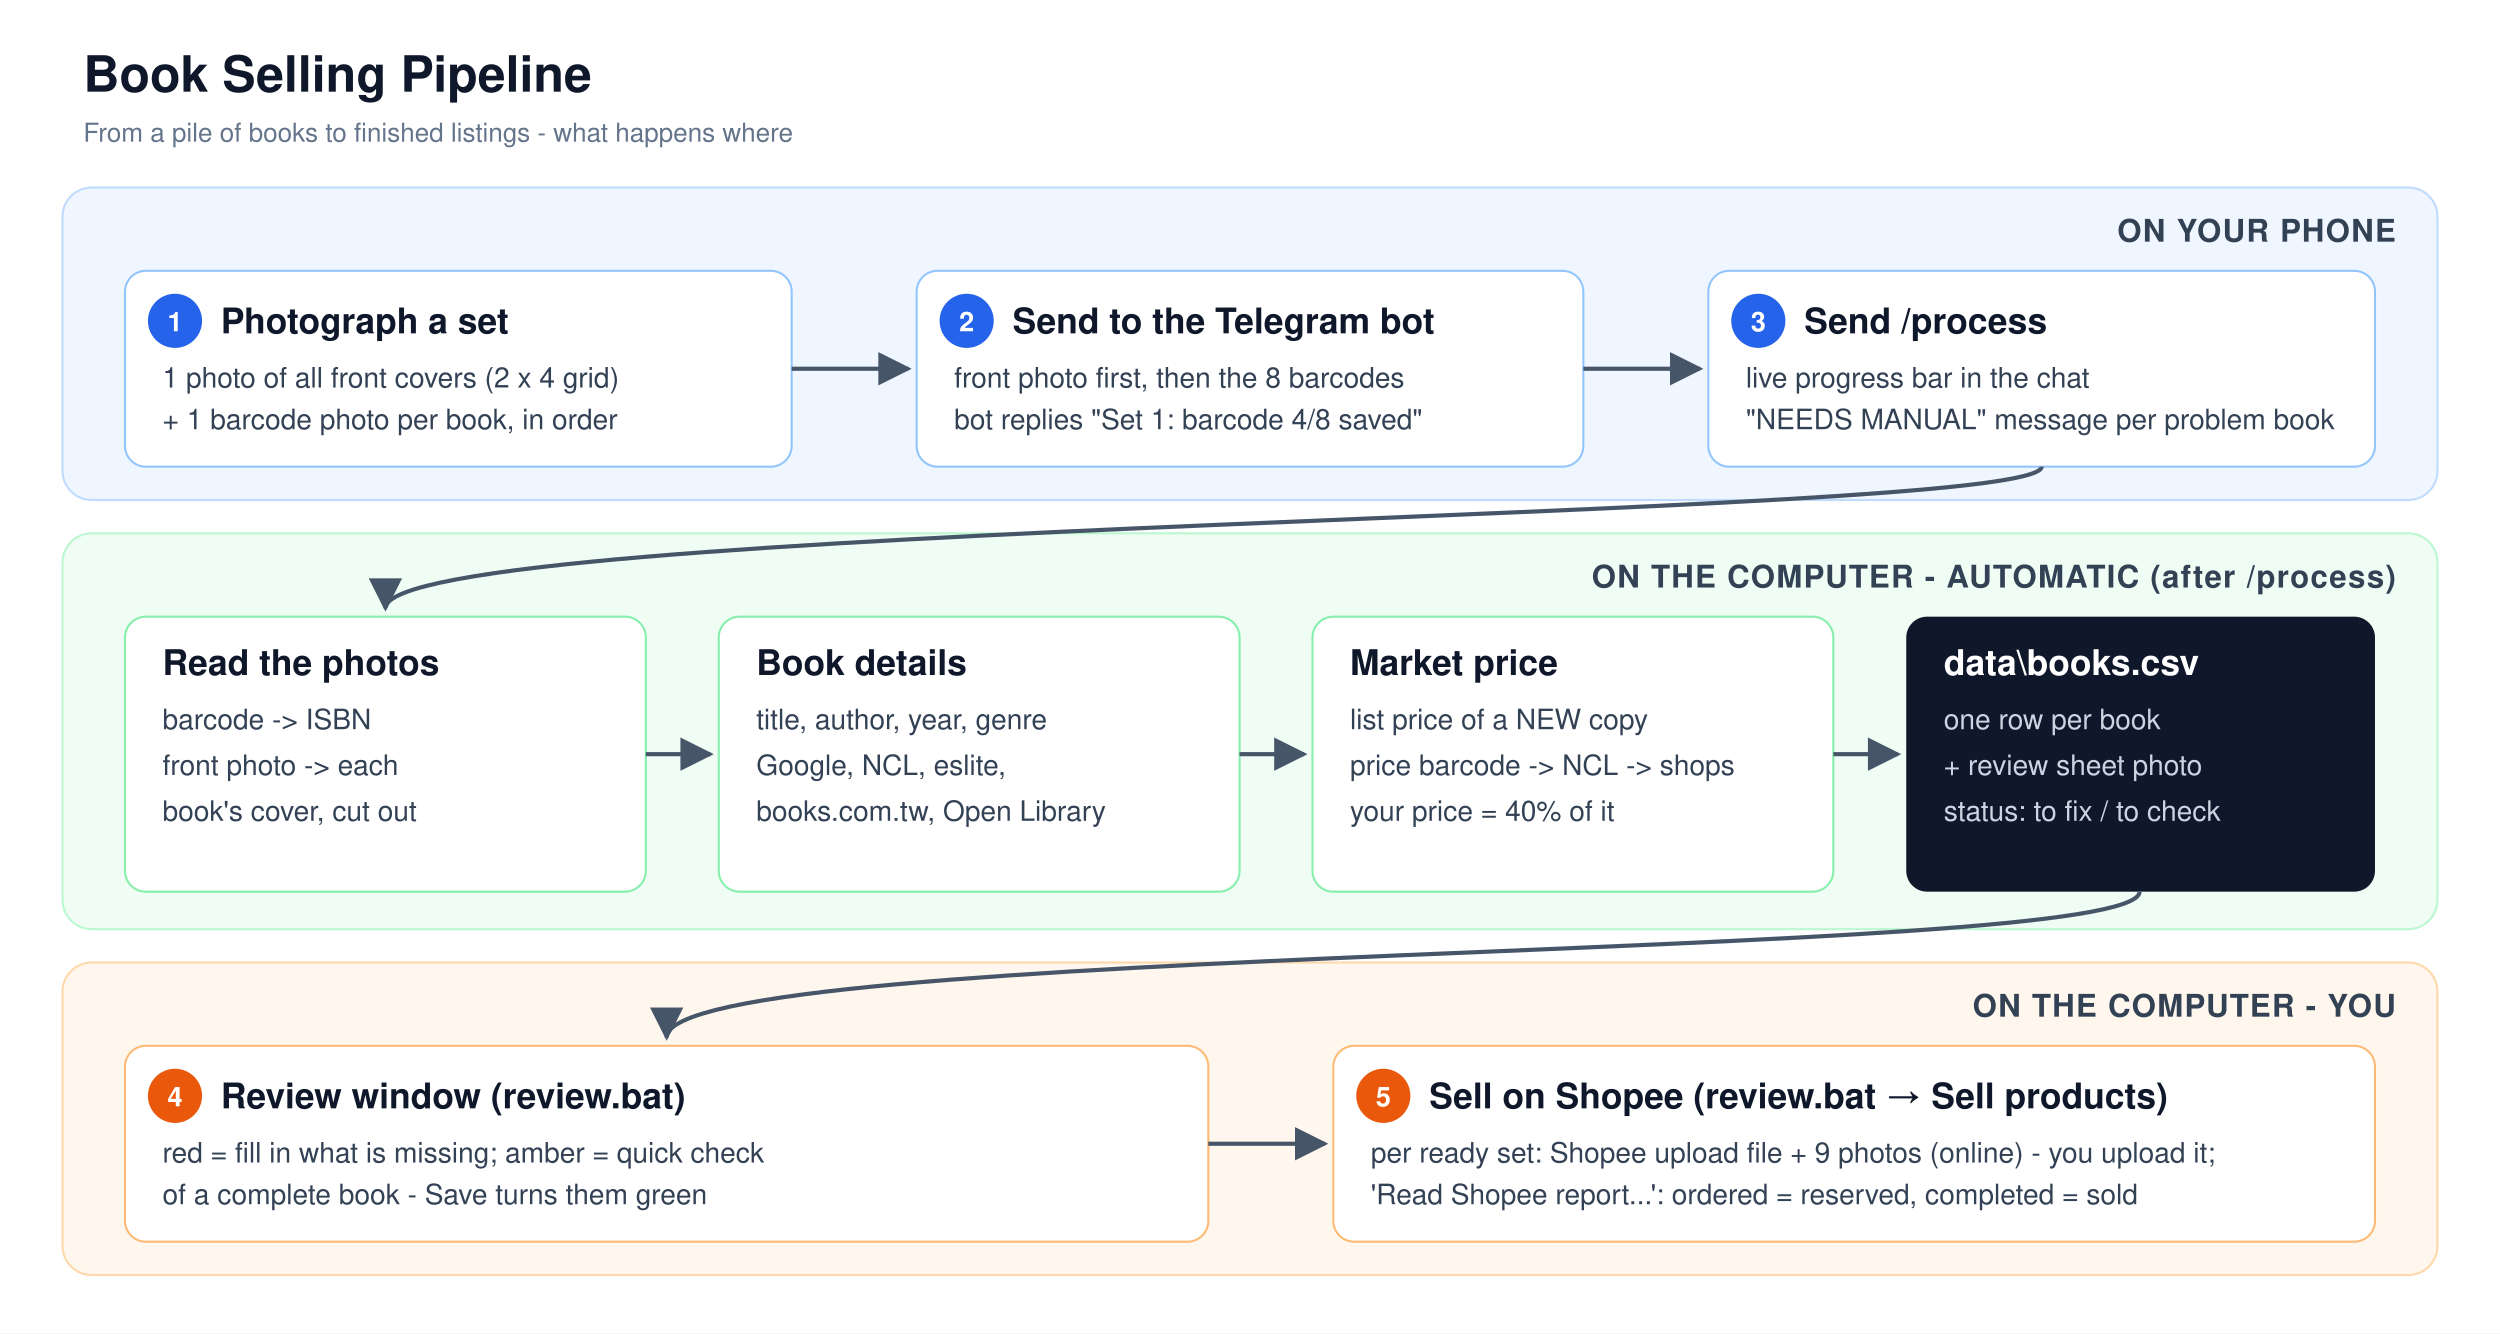
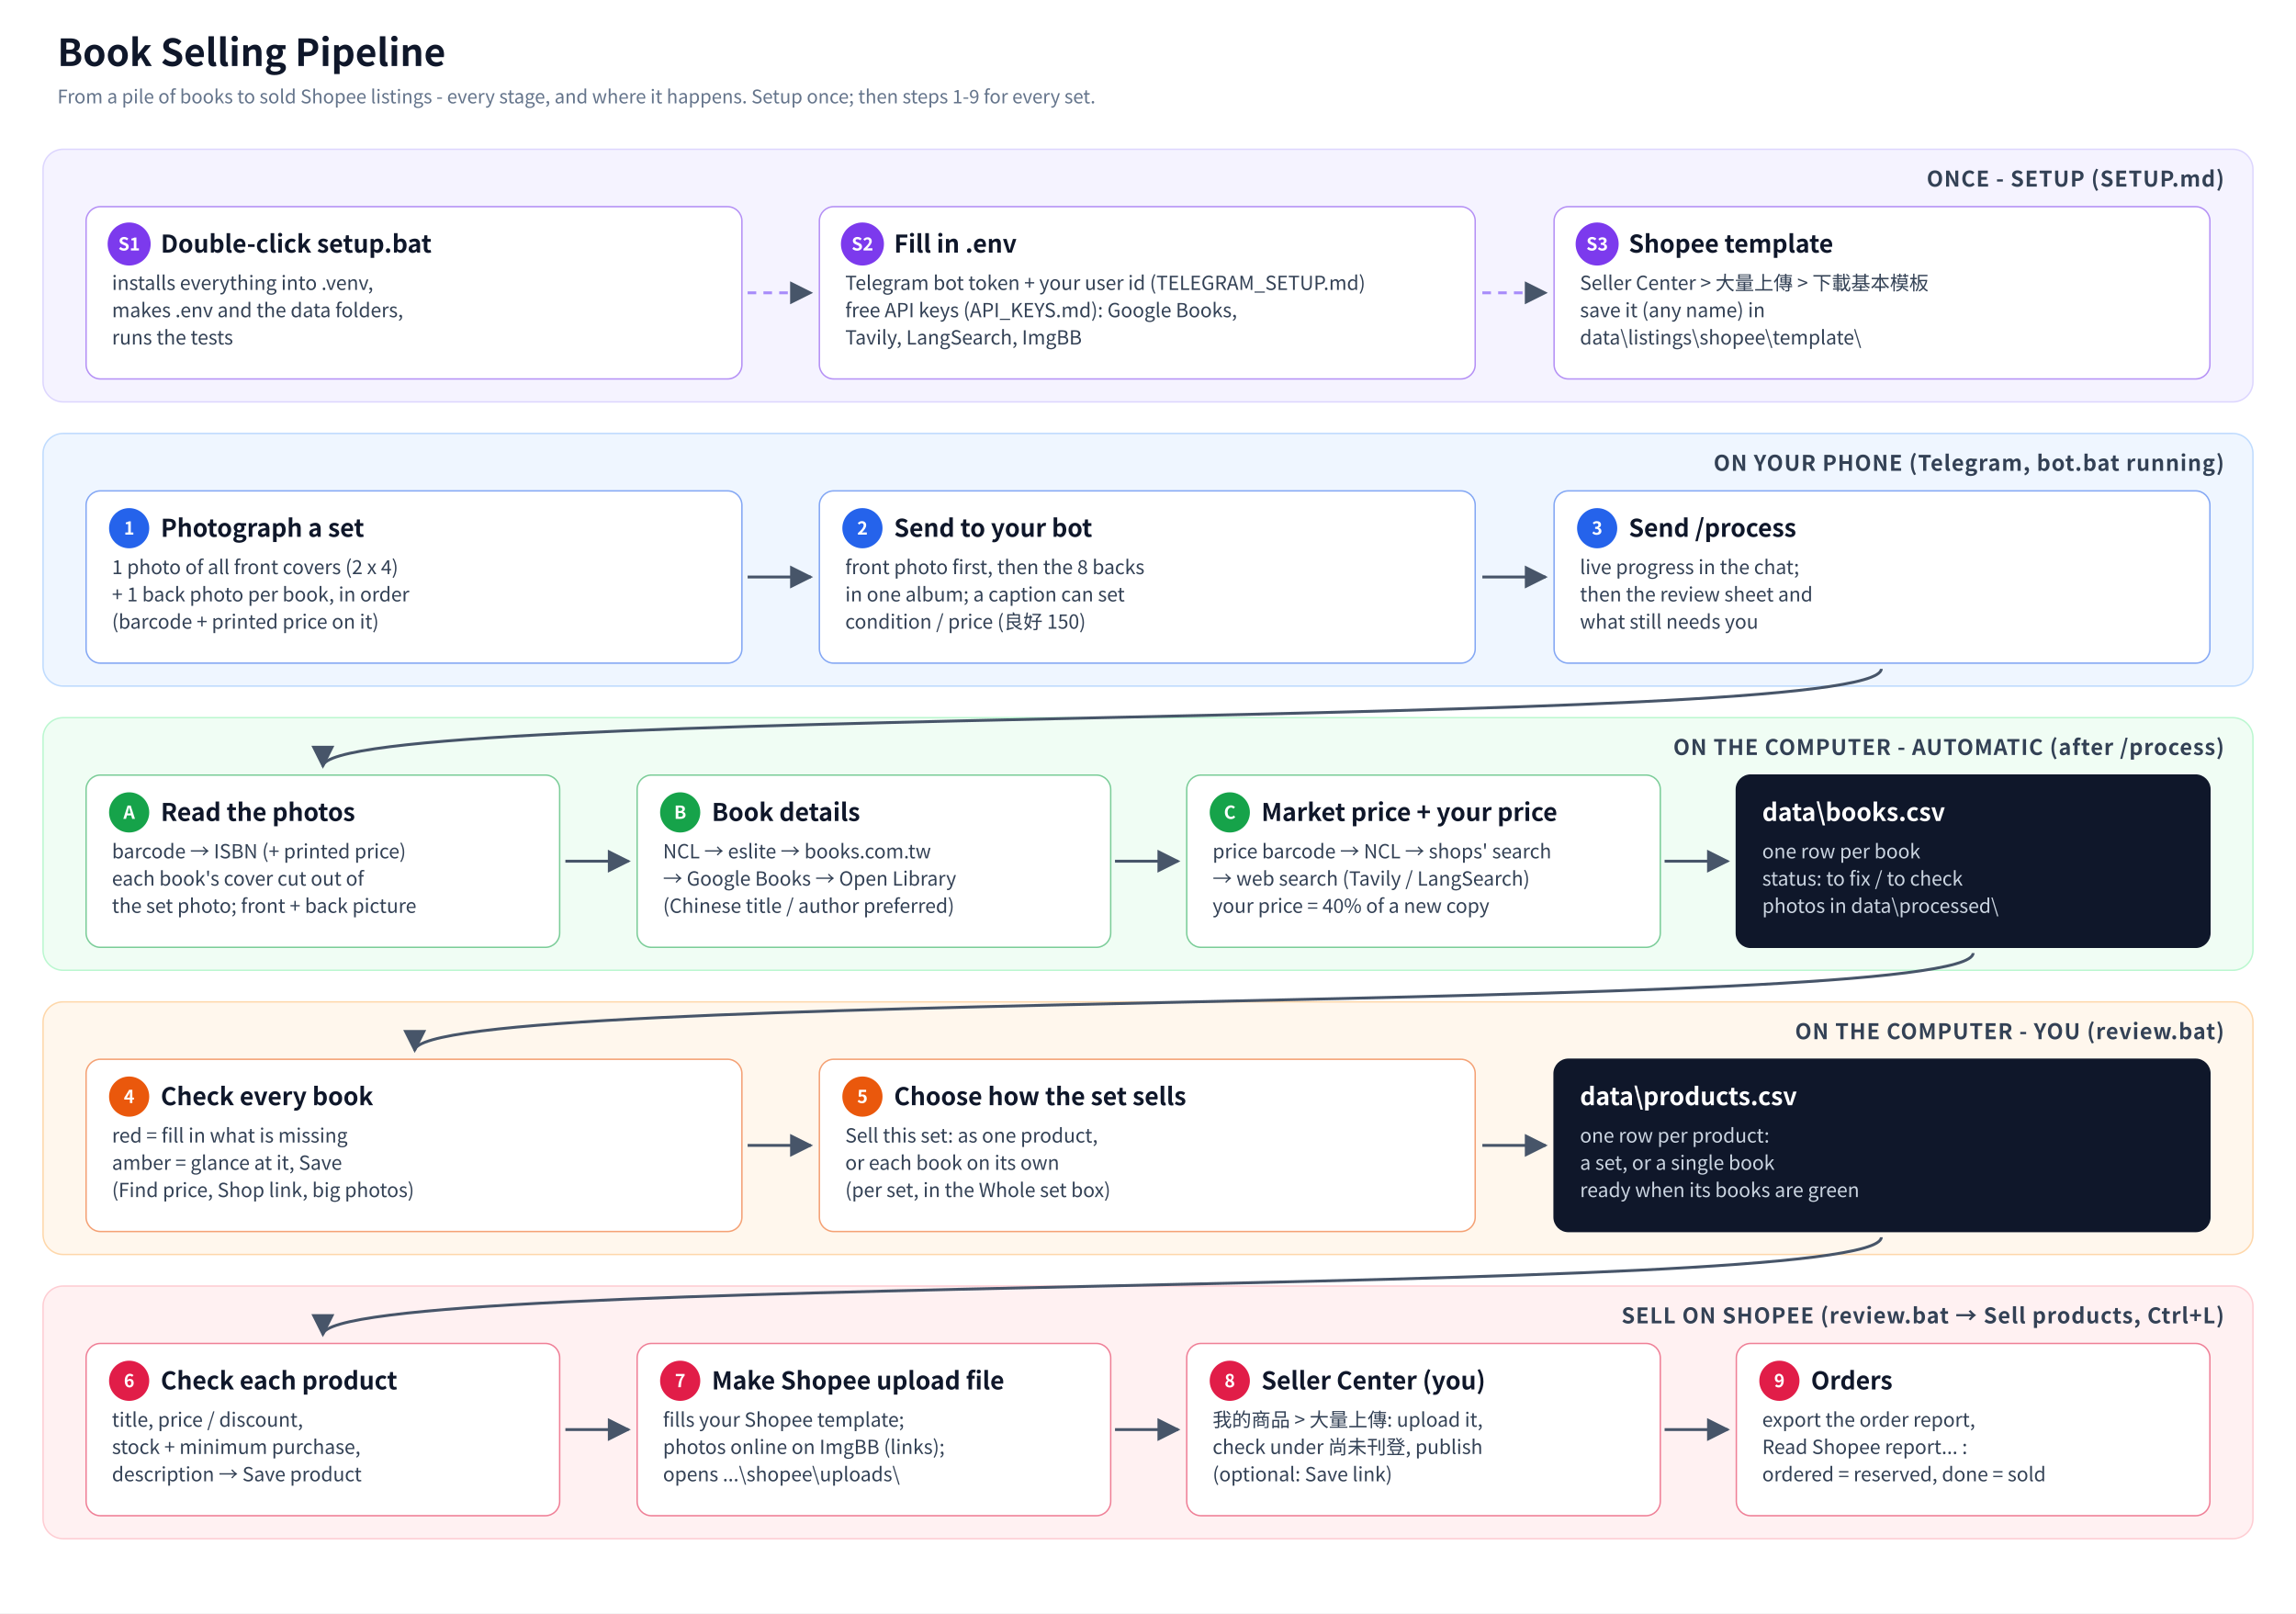
- <svg xmlns="http://www.w3.org/2000/svg" width="1200" height="640" viewBox="0 0 1200 640" font-family="Segoe UI, Helvetica, Arial, sans-serif">
+ <svg xmlns="http://www.w3.org/2000/svg" width="1600" height="1124" viewBox="0 0 1600 1124" font-family="Segoe UI, 'Noto Sans CJK TC', 'Microsoft JhengHei', Helvetica, Arial, sans-serif">
  <defs>
    <marker id="arrow" viewBox="0 0 10 10" refX="9" refY="5" markerWidth="8" markerHeight="8" orient="auto-start-reverse">
      <path d="M0,0 L10,5 L0,10 z" fill="#475569" />
    </marker>
    <style>
      .lane { font-size: 15px; font-weight: 700; fill: #334155; letter-spacing: .04em; }
      .title { font-size: 17px; font-weight: 700; fill: #0f172a; }
+       .dtitle { font-size: 17px; font-weight: 700; fill: #ffffff; }
      .body { font-size: 13.5px; fill: #334155; }
-       .small { font-size: 12.5px; fill: #64748b; }
-       .step { font-size: 13px; font-weight: 700; fill: #ffffff; }
+       .dbody { font-size: 13.5px; fill: #cbd5e1; }
+       .small { font-size: 13px; fill: #64748b; }
+       .step { font-size: 12.5px; font-weight: 700; fill: #ffffff; }
      .flow { stroke: #475569; stroke-width: 2; fill: none; marker-end: url(#arrow); }
+       .once { stroke: #a78bfa; stroke-width: 2; stroke-dasharray: 6 5; fill: none; marker-end: url(#arrow); }
    </style>
  </defs>
-   <rect width="1200" height="640" fill="#ffffff" />
-   <text x="40" y="44" font-size="24" font-weight="700" fill="#0f172a">Book Selling Pipeline</text>
-   <text x="40" y="68" class="small">From a pile of books to finished listings - what happens where</text>
-   <rect x="30" y="90" width="1140" height="150" rx="14" fill="#eff6ff" stroke="#bfdbfe" />
-   <text x="1150" y="116" class="lane" text-anchor="end">ON YOUR PHONE</text>
-   <rect x="30" y="256" width="1140" height="190" rx="14" fill="#f0fdf4" stroke="#bbf7d0" />
-   <text x="1150" y="282" class="lane" text-anchor="end">ON THE COMPUTER - AUTOMATIC (after /process)</text>
-   <rect x="30" y="462" width="1140" height="150" rx="14" fill="#fff7ed" stroke="#fed7aa" />
-   <text x="1150" y="488" class="lane" text-anchor="end">ON THE COMPUTER - YOU</text>
-   <g>
-     <rect x="60" y="130" width="320" height="94" rx="10" fill="#ffffff" stroke="#93c5fd" />
-     <circle cx="84" cy="154" r="13" fill="#2563eb" />
-     <text x="84" y="159" class="step" text-anchor="middle">1</text>
-     <text x="106" y="160" class="title">Photograph a set</text>
-     <text x="78" y="186" class="body">1 photo of all front covers (2 x 4 grid)</text>
-     <text x="78" y="206" class="body">+ 1 barcode photo per book, in order</text>
-   </g>
-   <g>
-     <rect x="440" y="130" width="320" height="94" rx="10" fill="#ffffff" stroke="#93c5fd" />
-     <circle cx="464" cy="154" r="13" fill="#2563eb" />
-     <text x="464" y="159" class="step" text-anchor="middle">2</text>
-     <text x="486" y="160" class="title">Send to the Telegram bot</text>
-     <text x="458" y="186" class="body">front photo first, then the 8 barcodes</text>
-     <text x="458" y="206" class="body">bot replies "Set 1: barcode 4/8 saved"</text>
-   </g>
-   <g>
-     <rect x="820" y="130" width="320" height="94" rx="10" fill="#ffffff" stroke="#93c5fd" />
-     <circle cx="844" cy="154" r="13" fill="#2563eb" />
-     <text x="844" y="159" class="step" text-anchor="middle">3</text>
-     <text x="866" y="160" class="title">Send /process</text>
-     <text x="838" y="186" class="body">live progress bar in the chat</text>
-     <text x="838" y="206" class="body">"NEEDS MANUAL" message per problem book</text>
-   </g>
-   <path class="flow" d="M380,177 L436,177" />
-   <path class="flow" d="M760,177 L816,177" />
-   <g>
-     <rect x="60" y="296" width="250" height="132" rx="10" fill="#ffffff" stroke="#86efac" />
-     <text x="78" y="324" class="title">Read the photos</text>
-     <text x="78" y="350" class="body">barcode -&gt; ISBN</text>
-     <text x="78" y="372" class="body">front photo -&gt; each</text>
-     <text x="78" y="394" class="body">book's cover, cut out</text>
-   </g>
-   <g>
-     <rect x="345" y="296" width="250" height="132" rx="10" fill="#ffffff" stroke="#86efac" />
-     <text x="363" y="324" class="title">Book details</text>
-     <text x="363" y="350" class="body">title, author, year, genre</text>
-     <text x="363" y="372" class="body">Google, NCL, eslite,</text>
-     <text x="363" y="394" class="body">books.com.tw, Open Library</text>
-   </g>
-   <g>
-     <rect x="630" y="296" width="250" height="132" rx="10" fill="#ffffff" stroke="#86efac" />
-     <text x="648" y="324" class="title">Market price</text>
-     <text x="648" y="350" class="body">list price of a NEW copy</text>
-     <text x="648" y="372" class="body">price barcode -&gt; NCL -&gt; shops</text>
-     <text x="648" y="394" class="body">your price = 40% of it</text>
-   </g>
-   <g>
-     <rect x="915" y="296" width="225" height="132" rx="10" fill="#0f172a" />
-     <text x="933" y="324" class="title" fill="#ffffff" style="fill:#ffffff">data\books.csv</text>
-     <text x="933" y="350" class="body" style="fill:#cbd5e1">one row per book</text>
-     <text x="933" y="372" class="body" style="fill:#cbd5e1">+ review sheet photo</text>
-     <text x="933" y="394" class="body" style="fill:#cbd5e1">status: to fix / to check</text>
-   </g>
-   <path class="flow" d="M310,362 L341,362" />
-   <path class="flow" d="M595,362 L626,362" />
-   <path class="flow" d="M880,362 L911,362" />
-   <path class="flow" d="M980,224 C980,250 185,250 185,292" />
-   <g>
-     <rect x="60" y="502" width="520" height="94" rx="10" fill="#ffffff" stroke="#fdba74" />
-     <circle cx="84" cy="526" r="13" fill="#ea580c" />
-     <text x="84" y="531" class="step" text-anchor="middle">4</text>
-     <text x="106" y="532" class="title">Review window (review.bat)</text>
-     <text x="78" y="558" class="body">red = fill in what is missing; amber = quick check</text>
-     <text x="78" y="578" class="body">of a complete book - Save turns them green</text>
-   </g>
-   <g>
-     <rect x="640" y="502" width="500" height="94" rx="10" fill="#ffffff" stroke="#fdba74" />
-     <circle cx="664" cy="526" r="13" fill="#ea580c" />
-     <text x="664" y="531" class="step" text-anchor="middle">5</text>
-     <text x="686" y="532" class="title">Sell on Shopee (review.bat → Sell products)</text>
-     <text x="658" y="558" class="body">per ready set: Shopee upload file + 9 photos (online) - you upload it;</text>
-     <text x="658" y="578" class="body">'Read Shopee report...': ordered = reserved, completed = sold</text>
-   </g>
-   <path class="flow" d="M1027,428 C1027,462 320,452 320,498" />
-   <path class="flow" d="M580,549 L636,549" />
+   <rect width="1600" height="1124" fill="#ffffff" />
+   <text x="40" y="46" font-size="26" font-weight="700" fill="#0f172a">Book Selling Pipeline</text>
+   <text x="40" y="72" class="small">From a pile of books to sold Shopee listings - every stage, and where it happens. Setup once; then steps 1-9 for every set.</text>
+   <rect x="30" y="104" width="1540" height="176" rx="14" fill="#f5f3ff" stroke="#ddd6fe" />
+   <text x="1550" y="130" class="lane" text-anchor="end">ONCE - SETUP  (SETUP.md)</text>
+   <rect x="60" y="144" width="457" height="120" rx="10" fill="#ffffff" stroke="#7c3aed" stroke-opacity="0.55" />
+   <circle cx="90" cy="170" r="15" fill="#7c3aed" />
+   <text x="90" y="174.5" class="step" text-anchor="middle">S1</text>
+   <text x="112" y="176" class="title">Double-click setup.bat</text>
+   <text x="78" y="202" class="body">installs everything into .venv,</text>
+   <text x="78" y="221" class="body">makes .env and the data folders,</text>
+   <text x="78" y="240" class="body">runs the tests</text>
+   <rect x="571" y="144" width="457" height="120" rx="10" fill="#ffffff" stroke="#7c3aed" stroke-opacity="0.55" />
+   <circle cx="601" cy="170" r="15" fill="#7c3aed" />
+   <text x="601" y="174.5" class="step" text-anchor="middle">S2</text>
+   <text x="623" y="176" class="title">Fill in .env</text>
+   <text x="589" y="202" class="body">Telegram bot token + your user id (TELEGRAM_SETUP.md)</text>
+   <text x="589" y="221" class="body">free API keys (API_KEYS.md): Google Books,</text>
+   <text x="589" y="240" class="body">Tavily, LangSearch, ImgBB</text>
+   <path d="M521,204 L565,204" class="once" />
+   <rect x="1083" y="144" width="457" height="120" rx="10" fill="#ffffff" stroke="#7c3aed" stroke-opacity="0.55" />
+   <circle cx="1113" cy="170" r="15" fill="#7c3aed" />
+   <text x="1113" y="174.5" class="step" text-anchor="middle">S3</text>
+   <text x="1135" y="176" class="title">Shopee template</text>
+   <text x="1101" y="202" class="body">Seller Center &gt; 大量上傳 &gt; 下載基本模板</text>
+   <text x="1101" y="221" class="body">save it (any name) in</text>
+   <text x="1101" y="240" class="body">data\listings\shopee\template\</text>
+   <path d="M1033,204 L1077,204" class="once" />
+   <rect x="30" y="302" width="1540" height="176" rx="14" fill="#eff6ff" stroke="#bfdbfe" />
+   <text x="1550" y="328" class="lane" text-anchor="end">ON YOUR PHONE  (Telegram, bot.bat running)</text>
+   <rect x="60" y="342" width="457" height="120" rx="10" fill="#ffffff" stroke="#2563eb" stroke-opacity="0.55" />
+   <circle cx="90" cy="368" r="14" fill="#2563eb" />
+   <text x="90" y="372.5" class="step" text-anchor="middle">1</text>
+   <text x="112" y="374" class="title">Photograph a set</text>
+   <text x="78" y="400" class="body">1 photo of all front covers (2 x 4)</text>
+   <text x="78" y="419" class="body">+ 1 back photo per book, in order</text>
+   <text x="78" y="438" class="body">(barcode + printed price on it)</text>
+   <rect x="571" y="342" width="457" height="120" rx="10" fill="#ffffff" stroke="#2563eb" stroke-opacity="0.55" />
+   <circle cx="601" cy="368" r="14" fill="#2563eb" />
+   <text x="601" y="372.5" class="step" text-anchor="middle">2</text>
+   <text x="623" y="374" class="title">Send to your bot</text>
+   <text x="589" y="400" class="body">front photo first, then the 8 backs</text>
+   <text x="589" y="419" class="body">in one album; a caption can set</text>
+   <text x="589" y="438" class="body">condition / price (良好 150)</text>
+   <path d="M521,402 L565,402" class="flow" />
+   <rect x="1083" y="342" width="457" height="120" rx="10" fill="#ffffff" stroke="#2563eb" stroke-opacity="0.55" />
+   <circle cx="1113" cy="368" r="14" fill="#2563eb" />
+   <text x="1113" y="372.5" class="step" text-anchor="middle">3</text>
+   <text x="1135" y="374" class="title">Send /process</text>
+   <text x="1101" y="400" class="body">live progress in the chat;</text>
+   <text x="1101" y="419" class="body">then the review sheet and</text>
+   <text x="1101" y="438" class="body">what still needs you</text>
+   <path d="M1033,402 L1077,402" class="flow" />
+   <rect x="30" y="500" width="1540" height="176" rx="14" fill="#f0fdf4" stroke="#bbf7d0" />
+   <text x="1550" y="526" class="lane" text-anchor="end">ON THE COMPUTER - AUTOMATIC  (after /process)</text>
+   <rect x="60" y="540" width="330" height="120" rx="10" fill="#ffffff" stroke="#16a34a" stroke-opacity="0.55" />
+   <circle cx="90" cy="566" r="14" fill="#16a34a" />
+   <text x="90" y="570.5" class="step" text-anchor="middle">A</text>
+   <text x="112" y="572" class="title">Read the photos</text>
+   <text x="78" y="598" class="body">barcode → ISBN (+ printed price)</text>
+   <text x="78" y="617" class="body">each book's cover cut out of</text>
+   <text x="78" y="636" class="body">the set photo; front + back picture</text>
+   <rect x="444" y="540" width="330" height="120" rx="10" fill="#ffffff" stroke="#16a34a" stroke-opacity="0.55" />
+   <circle cx="474" cy="566" r="14" fill="#16a34a" />
+   <text x="474" y="570.5" class="step" text-anchor="middle">B</text>
+   <text x="496" y="572" class="title">Book details</text>
+   <text x="462" y="598" class="body">NCL → eslite → books.com.tw</text>
+   <text x="462" y="617" class="body">→ Google Books → Open Library</text>
+   <text x="462" y="636" class="body">(Chinese title / author preferred)</text>
+   <path d="M394,600 L438,600" class="flow" />
+   <rect x="827" y="540" width="330" height="120" rx="10" fill="#ffffff" stroke="#16a34a" stroke-opacity="0.55" />
+   <circle cx="857" cy="566" r="14" fill="#16a34a" />
+   <text x="857" y="570.5" class="step" text-anchor="middle">C</text>
+   <text x="879" y="572" class="title">Market price + your price</text>
+   <text x="845" y="598" class="body">price barcode → NCL → shops' search</text>
+   <text x="845" y="617" class="body">→ web search (Tavily / LangSearch)</text>
+   <text x="845" y="636" class="body">your price = 40% of a new copy</text>
+   <path d="M777,600 L821,600" class="flow" />
+   <rect x="1210" y="540" width="330" height="120" rx="10" fill="#0f172a" stroke="#0f172a" stroke-opacity="1" />
+   <text x="1228" y="572" class="dtitle">data\books.csv</text>
+   <text x="1228" y="598" class="dbody">one row per book</text>
+   <text x="1228" y="617" class="dbody">status: to fix / to check</text>
+   <text x="1228" y="636" class="dbody">photos in data\processed\</text>
+   <path d="M1160,600 L1204,600" class="flow" />
+   <rect x="30" y="698" width="1540" height="176" rx="14" fill="#fff7ed" stroke="#fed7aa" />
+   <text x="1550" y="724" class="lane" text-anchor="end">ON THE COMPUTER - YOU  (review.bat)</text>
+   <rect x="60" y="738" width="457" height="120" rx="10" fill="#ffffff" stroke="#ea580c" stroke-opacity="0.55" />
+   <circle cx="90" cy="764" r="14" fill="#ea580c" />
+   <text x="90" y="768.5" class="step" text-anchor="middle">4</text>
+   <text x="112" y="770" class="title">Check every book</text>
+   <text x="78" y="796" class="body">red = fill in what is missing</text>
+   <text x="78" y="815" class="body">amber = glance at it, Save</text>
+   <text x="78" y="834" class="body">(Find price, Shop link, big photos)</text>
+   <rect x="571" y="738" width="457" height="120" rx="10" fill="#ffffff" stroke="#ea580c" stroke-opacity="0.55" />
+   <circle cx="601" cy="764" r="14" fill="#ea580c" />
+   <text x="601" y="768.5" class="step" text-anchor="middle">5</text>
+   <text x="623" y="770" class="title">Choose how the set sells</text>
+   <text x="589" y="796" class="body">Sell this set: as one product,</text>
+   <text x="589" y="815" class="body">or each book on its own</text>
+   <text x="589" y="834" class="body">(per set, in the Whole set box)</text>
+   <path d="M521,798 L565,798" class="flow" />
+   <rect x="1083" y="738" width="457" height="120" rx="10" fill="#0f172a" stroke="#0f172a" stroke-opacity="1" />
+   <text x="1101" y="770" class="dtitle">data\products.csv</text>
+   <text x="1101" y="796" class="dbody">one row per product:</text>
+   <text x="1101" y="815" class="dbody">a set, or a single book</text>
+   <text x="1101" y="834" class="dbody">ready when its books are green</text>
+   <path d="M1033,798 L1077,798" class="flow" />
+   <rect x="30" y="896" width="1540" height="176" rx="14" fill="#fff1f2" stroke="#fecdd3" />
+   <text x="1550" y="922" class="lane" text-anchor="end">SELL ON SHOPEE  (review.bat → Sell products, Ctrl+L)</text>
+   <rect x="60" y="936" width="330" height="120" rx="10" fill="#ffffff" stroke="#e11d48" stroke-opacity="0.55" />
+   <circle cx="90" cy="962" r="14" fill="#e11d48" />
+   <text x="90" y="966.5" class="step" text-anchor="middle">6</text>
+   <text x="112" y="968" class="title">Check each product</text>
+   <text x="78" y="994" class="body">title, price / discount,</text>
+   <text x="78" y="1013" class="body">stock + minimum purchase,</text>
+   <text x="78" y="1032" class="body">description → Save product</text>
+   <rect x="444" y="936" width="330" height="120" rx="10" fill="#ffffff" stroke="#e11d48" stroke-opacity="0.55" />
+   <circle cx="474" cy="962" r="14" fill="#e11d48" />
+   <text x="474" y="966.5" class="step" text-anchor="middle">7</text>
+   <text x="496" y="968" class="title">Make Shopee upload file</text>
+   <text x="462" y="994" class="body">fills your Shopee template;</text>
+   <text x="462" y="1013" class="body">photos online on ImgBB (links);</text>
+   <text x="462" y="1032" class="body">opens ...\shopee\uploads\</text>
+   <path d="M394,996 L438,996" class="flow" />
+   <rect x="827" y="936" width="330" height="120" rx="10" fill="#ffffff" stroke="#e11d48" stroke-opacity="0.55" />
+   <circle cx="857" cy="962" r="14" fill="#e11d48" />
+   <text x="857" y="966.5" class="step" text-anchor="middle">8</text>
+   <text x="879" y="968" class="title">Seller Center (you)</text>
+   <text x="845" y="994" class="body">我的商品 &gt; 大量上傳: upload it,</text>
+   <text x="845" y="1013" class="body">check under 尚未刊登, publish</text>
+   <text x="845" y="1032" class="body">(optional: Save link)</text>
+   <path d="M777,996 L821,996" class="flow" />
+   <rect x="1210" y="936" width="330" height="120" rx="10" fill="#ffffff" stroke="#e11d48" stroke-opacity="0.55" />
+   <circle cx="1240" cy="962" r="14" fill="#e11d48" />
+   <text x="1240" y="966.5" class="step" text-anchor="middle">9</text>
+   <text x="1262" y="968" class="title">Orders</text>
+   <text x="1228" y="994" class="body">export the order report,</text>
+   <text x="1228" y="1013" class="body">Read Shopee report... :</text>
+   <text x="1228" y="1032" class="body">ordered = reserved, done = sold</text>
+   <path d="M1160,996 L1204,996" class="flow" />
+   <path d="M1311,466 C1311,510 225,490 225,534" class="flow" />
+   <path d="M1375,664 C1375,708 289,688 289,732" class="flow" />
+   <path d="M1311,862 C1311,906 225,886 225,930" class="flow" />
</svg>
